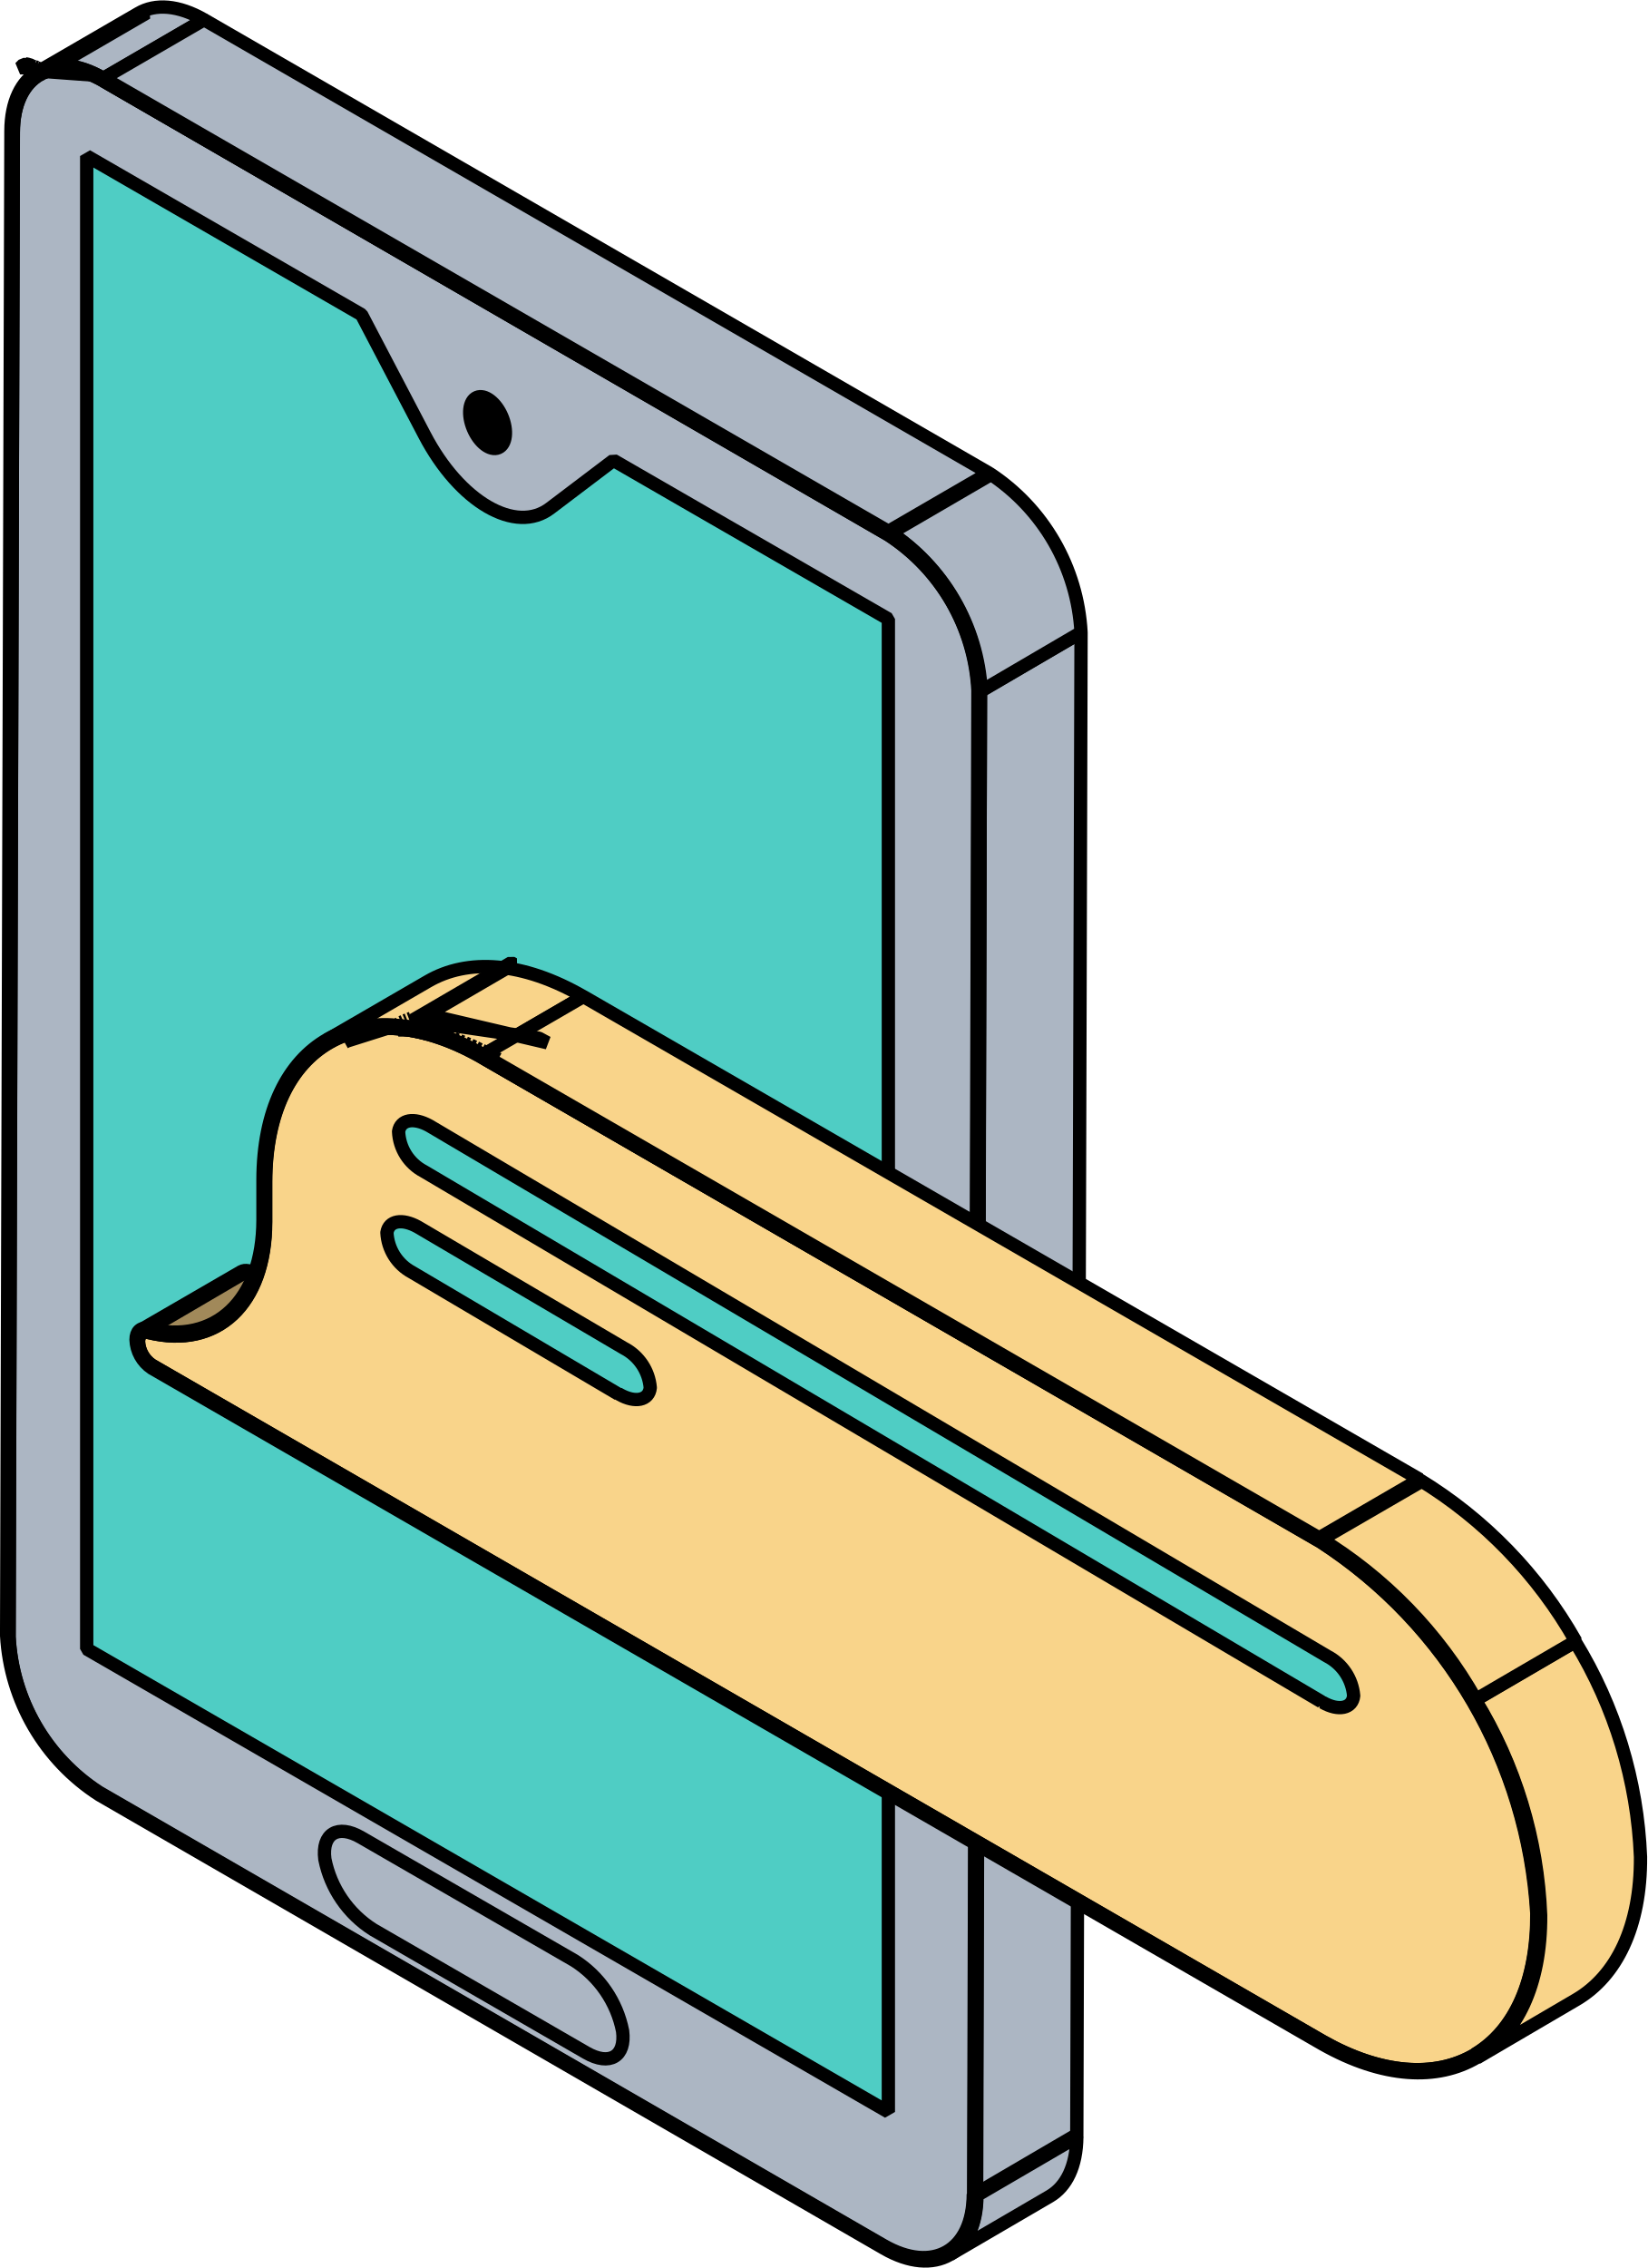
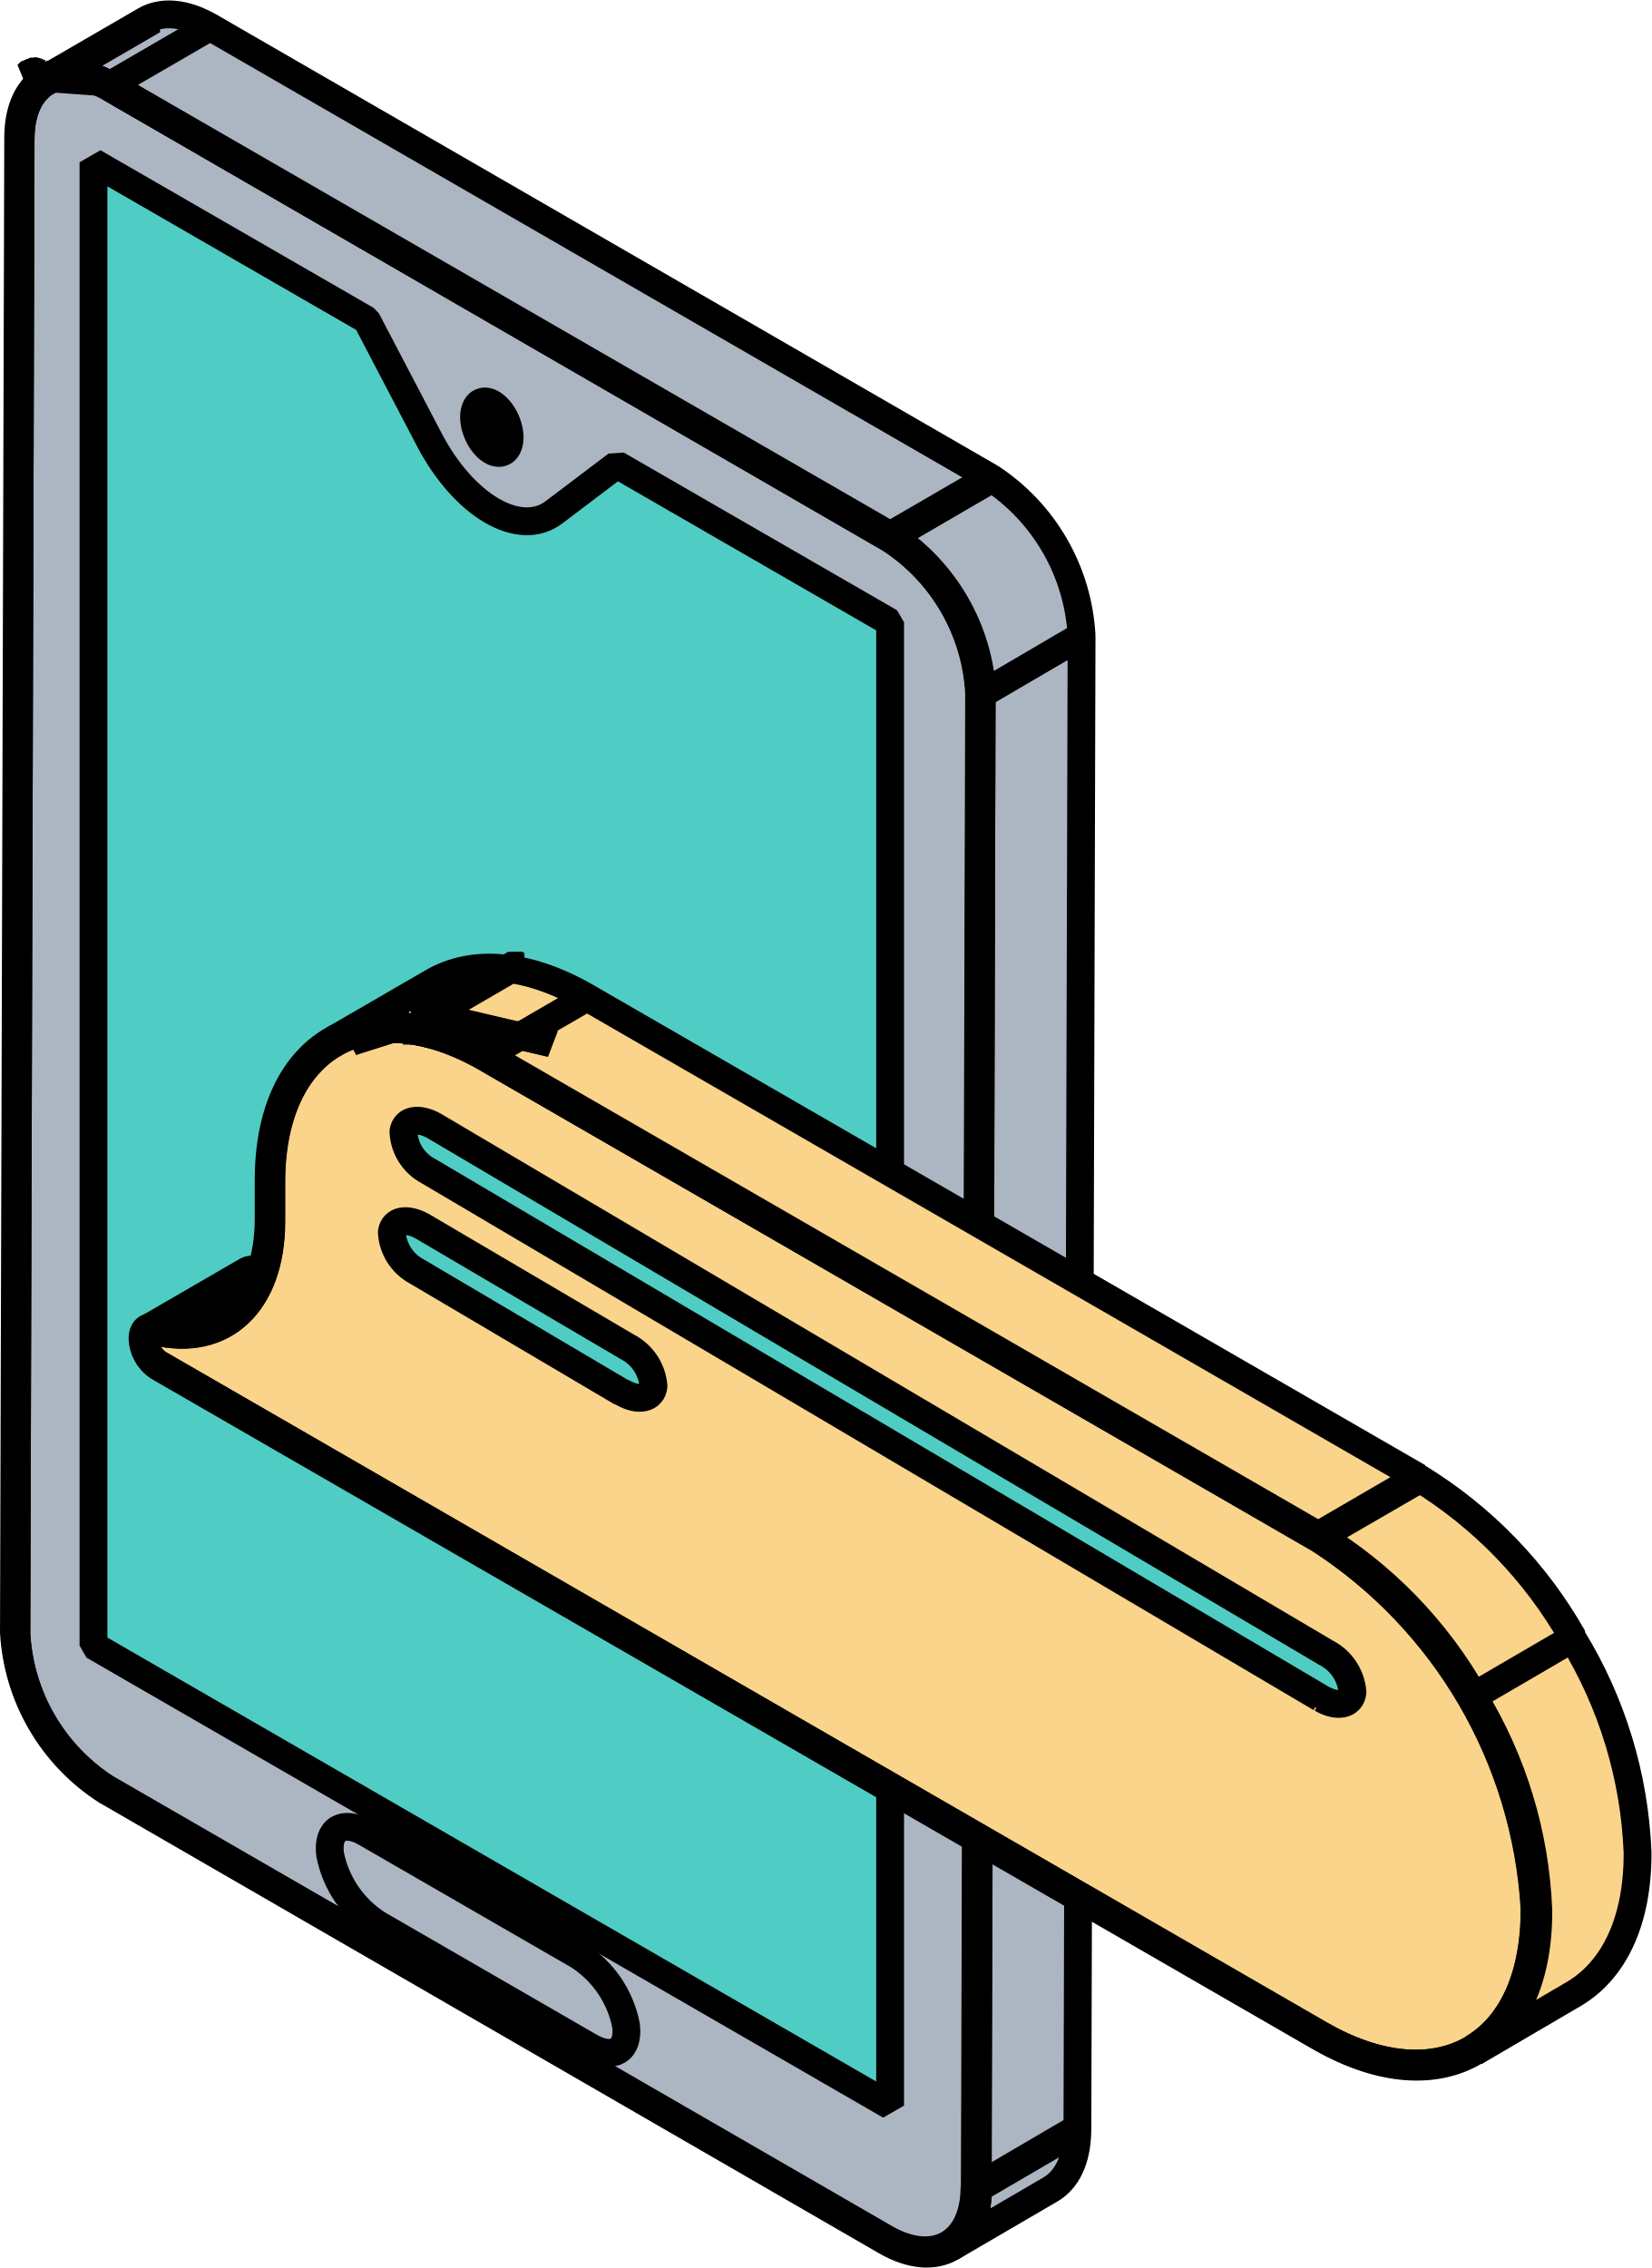
- <svg xmlns="http://www.w3.org/2000/svg" width="247.527" height="340.744" viewBox="0 0 247.527 340.744">
-   <g transform="translate(1 1.058)">
-     <g transform="translate(0 0)">
-       <path d="M1020.966,380.345l15.114-8.787a29.651,29.651,0,0,0,13.457,23.279l-15.005,8.79A29.715,29.715,0,0,1,1020.966,380.345Z" transform="translate(-1020.602 -135.461)" stroke="#000" stroke-linejoin="bevel" stroke-width="2" />
-       <path d="M1025.4,388.019l15.1-8.787,117.981,68.1-15.111,8.79Z" transform="translate(-1011.573 -119.835)" stroke="#000" stroke-linejoin="bevel" stroke-width="2" />
-       <path d="M1088.873,402.607l-15,8.784c-2.444,1.415-5.854,1.224-9.585-.941l15.008-8.79C1083.023,403.831,1086.429,404.043,1088.873,402.607Z" transform="translate(-932.393 -74.167)" stroke="#000" stroke-linejoin="bevel" stroke-width="2" />
-       <path d="M1069.35,333.461l15.111-8.79-.641,226.055-15.114,8.759Z" transform="translate(-923.393 -230.933)" fill="#ababab" stroke="#000" stroke-linejoin="bevel" stroke-width="2" />
-       <path d="M1069.477,333.532l15.111-8.79-.64,226.055-15.115,8.756Z" transform="translate(-923.134 -230.788)" fill="#acb6c3" stroke="#000" stroke-linejoin="bevel" stroke-width="2" />
-       <path d="M1082.448,407.72l-15.005,8.79c2.441-1.415,3.941-4.415,3.941-8.574l15.008-8.787C1086.371,403.327,1084.868,406.305,1082.448,407.72Z" transform="translate(-925.965 -79.28)" fill="#ababab" stroke="#000" stroke-linejoin="bevel" stroke-width="2" />
-       <path d="M1082.539,408.093l-15,8.756c2.487-1.436,4.05-4.521,4.05-8.893l15.008-8.759C1086.547,403.569,1085.026,406.636,1082.539,408.093Z" transform="translate(-925.779 -79.182)" fill="#acb6c3" stroke="#000" stroke-linejoin="bevel" stroke-width="2" />
-       <path d="M1021.61,305.9l15.111-8.79-.641,226.043-15.114,8.79Z" transform="translate(-1020.602 -287.054)" stroke="#000" stroke-linejoin="bevel" stroke-width="2" />
-       <path d="M1025.122,303.047l15-8.79c-2.423,1.415-3.944,4.415-3.944,8.571l-15,8.793C1021.2,307.44,1022.7,304.459,1025.122,303.047Z" transform="translate(-1020.17 -292.862)" stroke="#000" stroke-linejoin="bevel" stroke-width="2" />
-       <path d="M1083.614,322.483a22.938,22.938,0,0,1,1.051,6.643l-15.008,8.79a23.006,23.006,0,0,0-1.051-6.668Z" transform="translate(-923.597 -235.388)" fill="#ababab" stroke="#000" stroke-linejoin="bevel" stroke-width="2" />
-       <path d="M1083,320.76a30.476,30.476,0,0,1,2.141,5.237l-15.133,8.759a29.278,29.278,0,0,0-2.144-5.219Z" transform="translate(-925.104 -238.896)" fill="#ababab" stroke="#000" stroke-linejoin="bevel" stroke-width="2" />
-       <path d="M1083.412,321.676l-15.005,8.787c-.237-.474-.492-.923-.744-1.394l15-8.76C1082.92,320.756,1083.178,321.273,1083.412,321.676Z" transform="translate(-925.517 -239.812)" fill="#ababab" stroke="#000" stroke-linejoin="bevel" stroke-width="2" />
-       <path d="M1079.584,316.99a27.738,27.738,0,0,1,9.54,10.077l-15,8.756a27.623,27.623,0,0,0-9.628-9.943Z" transform="translate(-931.976 -246.573)" fill="#ababab" stroke="#000" stroke-linejoin="bevel" stroke-width="2" />
-       <path d="M1064.491,325.618l15.115-8.759a30.563,30.563,0,0,1,13.824,23.943l-15,8.784a30.51,30.51,0,0,0-13.936-23.968Z" transform="translate(-931.976 -246.841)" fill="#acb6c3" stroke="#000" stroke-linejoin="bevel" stroke-width="2" />
-       <path d="M1022.392,303.509l15.114-8.769c2.508-1.479,6-1.263,9.862.966l-15.114,8.811C1028.416,302.243,1024.9,302.052,1022.392,303.509Z" transform="translate(-1017.698 -293.797)" fill="#acb6c3" stroke="#000" stroke-linejoin="bevel" stroke-width="2" />
-       <path d="M1153.117,366.9a29.753,29.753,0,0,1,13.442,23.324l-.644,226.039c0,8.571-6.088,12.027-13.527,7.718l-117.9-68.105a29.709,29.709,0,0,1-13.527-23.406l.644-226.043c0-8.571,6.109-12.026,13.548-7.736Z" transform="translate(-1020.602 -287.586)" fill="#acb6c3" stroke="#000" stroke-linejoin="bevel" stroke-width="2" />
-       <path d="M1153.361,366.677a30.5,30.5,0,0,1,13.828,23.965l-.58,226.043c0,8.787-6.279,12.367-13.912,7.952l-117.9-68.123a30.513,30.513,0,0,1-13.954-23.944l.644-226.042c.021-8.808,6.252-12.367,13.912-7.909Zm12.862,249.789.644-226.036a29.755,29.755,0,0,0-13.505-23.215L1035.4,299c-7.439-4.287-13.527-.823-13.548,7.739l-.635,226.04a29.712,29.712,0,0,0,13.463,23.3l117.9,68.1c7.439,4.287,13.505.838,13.526-7.715" transform="translate(-1020.846 -287.898)" stroke="#000" stroke-linejoin="bevel" stroke-width="2" />
-       <path d="M1025.64,303.357l15.114-8.8,117.936,68.1-15.093,8.79Z" transform="translate(-1011.085 -292.243)" fill="#ababab" stroke="#000" stroke-linejoin="bevel" stroke-width="2" />
-       <path d="M1025.64,303.195l15.114-8.769,117.936,68.1-15.093,8.76Z" transform="translate(-1011.085 -292.518)" fill="#acb6c3" stroke="#000" stroke-linejoin="bevel" stroke-width="2" />
-       <path d="M1022.484,302.517l.279-.127Zm.474-.237.279-.128Zm.492-.216.489-.167.54-.128,6.908.88h0Zm-.687-.343-.321-.152Zm-.747-.3-.343-.13Zm-.683-.258-.671-.216-.374-.064Zm-.668-.17-.64,0-.492.495.622,0,.622.127.641.152.386.127Zm.659.213.322.106Zm.665.237.665.3.428.188Zm.686.188.708.386Zm1.154.176,14.747-8.571-.465-.173-14.723,8.571Z" transform="translate(-1017.511 -292.359)" fill="#ababab" stroke="#000" stroke-linejoin="bevel" stroke-width="2" />
-       <path d="M1103.967,346.891l-9.452,7.159c-5.232,4.053-13.7-.941-18.931-10.955h0l-9.473-18.09-41.3-23.837v224.3l120.468,69.56v-224.3Z" transform="translate(-1012.781 -278.787)" fill="#4fcdc4" stroke="#000" stroke-linejoin="bevel" stroke-width="2" />
-       <ellipse cx="2.337" cy="4.115" rx="2.337" ry="4.115" transform="translate(68.508 59.563) rotate(-23.078)" stroke="#000" stroke-linejoin="bevel" stroke-width="2" />
-       <path d="M1075.914,417.334l-32.029-18.5a16.288,16.288,0,0,1-7.248-10.59h0c-.492-3.835,1.952-5.292,5.447-3.255l32.053,18.5a16.286,16.286,0,0,1,7.245,10.587h0C1081.871,417.911,1079.43,419.362,1075.914,417.334Z" transform="translate(-988.82 -109.986)" fill="#acb6c3" stroke="#000" stroke-linejoin="bevel" stroke-width="2" />
-       <g transform="translate(19.444 144.16)">
-         <path d="M1027.962,365.309l15.005-8.79a1.413,1.413,0,0,0-.58,1.287,4.559,4.559,0,0,0,2.016,3.555l-15.008,8.759a4.525,4.525,0,0,1-2.013-3.54,1.419,1.419,0,0,1,.58-1.287Z" transform="translate(-1026.996 -310.244)" stroke="#000" stroke-linejoin="bevel" stroke-width="2" />
-         <path d="M1027.476,365.25l15.111-8.756a1.408,1.408,0,0,1,1.05-.131l-15,8.79a1.428,1.428,0,0,0-1.157.106Z" transform="translate(-1026.79 -310.658)" stroke="#000" stroke-linejoin="bevel" stroke-width="2" />
-         <path d="M1043.5,357.224a13.962,13.962,0,0,0,10.526-1.093l-15,8.787a13.921,13.921,0,0,1-10.527,1.093,1.11,1.11,0,0,0-.88,0l15-8.787A1.256,1.256,0,0,1,1043.5,357.224Z" transform="translate(-1026.505 -311.034)" fill="#f9d48a" stroke="#000" stroke-linejoin="bevel" stroke-width="2" />
-         <path d="M1053.218,355.975l-15.008,8.79a13.716,13.716,0,0,1-10.353,1.072l15-8.79A13.613,13.613,0,0,0,1053.218,355.975Z" transform="translate(-1026.016 -311.351)" fill="#a1895a" stroke="#000" stroke-linejoin="bevel" stroke-width="2" />
-         <path d="M1046.366,366.544l-15.008,8.759c4.417-2.55,7.083-7.994,7.1-15.5l15.111-8.79C1053.437,358.529,1050.759,363.976,1046.366,366.544Z" transform="translate(-1018.885 -321.447)" stroke="#000" stroke-linejoin="bevel" stroke-width="2" />
-         <path d="M1033.684,357.8l15.111-8.759-.025,6.024-15.111,8.781Z" transform="translate(-1014.198 -325.477)" stroke="#000" stroke-linejoin="bevel" stroke-width="2" />
-         <path d="M1043.176,350.926l15.005-8.756c-5.83,3.385-9.473,10.612-9.5,20.856l-15.005,8.759C1033.678,361.537,1037.322,354.335,1043.176,350.926Z" transform="translate(-1014.174 -339.463)" stroke="#000" stroke-linejoin="bevel" stroke-width="2" />
-         <path d="M1085.982,400.355l15-8.787c8.575,4.907,16.851,5.617,22.938,1.971l-15.005,8.79C1102.809,405.948,1094.641,405.237,1085.982,400.355Z" transform="translate(-907.659 -238.877)" stroke="#000" stroke-linejoin="bevel" stroke-width="2" />
-         <path d="M1124.019,390.806l-15.008,8.76a66.053,66.053,0,0,0-23.212-24.007L1100.8,366.8A66.059,66.059,0,0,1,1124.019,390.806Z" transform="translate(-908.032 -289.311)" fill="#f9d48a" stroke="#000" stroke-linejoin="bevel" stroke-width="2" />
-         <path d="M1118.162,406.659c0,10.032-3.258,17.577-9.348,21.2l-15.005,8.787c6.109-3.622,9.412-11.167,9.346-21.22l15.008-8.76-15.008,8.76a66.027,66.027,0,0,0-9.71-31.959l15.005-8.759h0a65.967,65.967,0,0,1,9.713,31.959Z" transform="translate(-892.465 -273.205)" fill="#f9d48a" stroke="#000" stroke-linejoin="bevel" stroke-width="2" />
-         <path d="M1204.775,421.316a71.488,71.488,0,0,1,32.8,55.969c0,10.053-3.237,17.6-9.346,21.22s-14.255,2.915-22.924-1.971L1029.382,394.95a4.526,4.526,0,0,1-2.013-3.54c0-1.029.6-1.585,1.479-1.372,10.353,2.553,17.6-4.284,17.622-16.611v-6.042c0-20.622,14.7-28.959,32.645-18.606Z" transform="translate(-1027.008 -335.063)" fill="#f9d48a" stroke="#000" stroke-linejoin="bevel" stroke-width="2" />
-         <path d="M1036.71,352.27l15.111-8.76c5.981-3.492,14.255-3,23.388,2.274l-15.005,8.756C1050.986,349.312,1042.692,348.8,1036.71,352.27Z" transform="translate(-1007.988 -341.278)" fill="#f9d48a" stroke="#000" stroke-linejoin="bevel" stroke-width="2" />
-         <path d="M1108.57,392.215h0L1093.565,401h0Z" transform="translate(-892.219 -237.559)" fill="#f9d48a" stroke="#000" stroke-linejoin="bevel" stroke-width="2" />
-         <path d="M1108.733,428.436l-15.005,8.79c6-3.495,9.689-10.955,9.625-21.433a66.848,66.848,0,0,0-9.816-32.345l15.005-8.76a67.026,67.026,0,0,1,9.816,32.327C1118.422,417.484,1114.736,424.9,1108.733,428.436Z" transform="translate(-892.276 -273.246)" fill="#f9d48a" stroke="#000" stroke-linejoin="bevel" stroke-width="2" />
-         <path d="M1228.4,445.515a66.815,66.815,0,0,1,9.816,32.345c.152,20.965-14.51,29.691-32.645,19.444l-.744-.428-175.2-101.133a5.363,5.363,0,0,1-2.381-4.287c0-1.242.708-1.885,1.737-1.652,10.184,2.529,17.319-4.287,17.34-16.335v-5.963c0-20.871,14.878-29.324,33.034-18.843l125.656,72.562A66.9,66.9,0,0,1,1228.4,445.515Zm0,53.331c6.109-3.622,9.412-11.167,9.346-21.22a71.556,71.556,0,0,0-32.411-55.733l-125.954-72.769c-17.944-10.354-32.585-2.016-32.646,18.606v6.045c0,12.37-7.269,19.165-17.622,16.611-.88-.213-1.457.343-1.479,1.372a4.526,4.526,0,0,0,2.013,3.54l175.945,101.585c8.574,4.888,16.827,5.59,22.923,1.97" transform="translate(-1027.25 -335.404)" stroke="#000" stroke-linejoin="bevel" stroke-width="2" />
-         <path d="M1085.8,375.44l15.005-8.79a67.156,67.156,0,0,1,23.57,24.311l-15.005,8.756A66.911,66.911,0,0,0,1085.8,375.44Z" transform="translate(-908.032 -289.615)" fill="#f9d48a" stroke="#000" stroke-linejoin="bevel" stroke-width="2" />
-         <path d="M1044.42,351.69l15.1-8.79,125.678,72.562-15.112,8.759Z" transform="translate(-992.288 -337.975)" fill="#f9d48a" stroke="#000" stroke-linejoin="bevel" stroke-width="2" />
-         <path d="M1044.42,351.518l15.1-8.756L1185.194,415.3l-15.112,8.787Z" transform="translate(-992.288 -338.256)" fill="#f9d48a" stroke="#000" stroke-linejoin="bevel" stroke-width="2" />
-         <path d="M1058.2,350.19l-.407-.216Zm-.835-.428-.452-.216Zm-.838-.386-.407-.188Zm-.813-.385-.41-.152Zm-.923-.325-.343-.128Zm-.814-.3-.374-.13Zm-.708-.325-.817-.255-.792-.237-.8-.188-.771-.185-.771-.152-.771-.128-.744,0-.6.495.744,0,.747,0,.744.127.747.152.771.17.449.128Zm.771.216.5.149Zm.793.237.473.149Zm.8.255.471.152Zm.792.279.473.173Zm.817.3.492.216Zm.813.343.559.258Zm.814.373.559.279Zm.838.386.493.258Zm.814.428.686.374Zm1.694.923h0l-.856-.471Zm-14.856-4.436a1.908,1.908,0,0,1,.373,0,1.93,1.93,0,0,0-.373.018Zm-.878-.495-1.394,0-.668,0-.665.106-.665.152-3.965,2.143.3-.17Zm.559-.322a1.267,1.267,0,0,0,.3-.152,1.319,1.319,0,0,1-.3.428Zm.58-.279.328-.143Zm.58-.258.322-.128Zm.6-.237.34-.128Zm.641.109.622-.188.644-.17.644-.152.644,0,.665,0,16.932,3.965-1.266-.686Zm.374.216,14.723-8.574-.385-.213-14.707,8.571Z" transform="translate(-1007.78 -337.869)" fill="#f9d48a" stroke="#000" stroke-linejoin="bevel" stroke-width="2" />
-       </g>
-       <g transform="translate(57.147 182.494)">
-         <path d="M1074.415,379.789,1043.439,361.5a7.161,7.161,0,0,1-3.771-5.963c.279-1.822,2.314-2.144,4.63-.856l30.976,18.22a7.372,7.372,0,0,1,3.965,5.936c-.185,1.91-2.271,2.359-4.657.987l-.173-.109Z" transform="translate(-1039.668 -353.903)" fill="#4fcdc4" stroke="#000" stroke-linejoin="bevel" stroke-width="2" />
-       </g>
-       <g transform="translate(58.899 167.306)">
-         <path d="M1178.942,436.21l-134.926-79.7a7.078,7.078,0,0,1-3.771-5.978c.279-1.8,2.313-2.144,4.63-.859l134.926,79.7a7.377,7.377,0,0,1,3.965,5.936c-.188,1.91-2.274,2.359-4.661.987h-.164Z" transform="translate(-1040.245 -348.901)" fill="#4fcdc4" stroke="#000" stroke-linejoin="bevel" stroke-width="2" />
+ <svg xmlns="http://www.w3.org/2000/svg" width="118.717" height="163.036" viewBox="0 0 118.717 163.036">
+   <g id="Group_684" data-name="Group 684" transform="translate(1 1.031)">
+     <g id="mobile" transform="translate(0 0)">
+       <g id="Layer_1-2" data-name="Layer 1-2">
+         <g id="Group_666" data-name="Group 666">
+           <path id="Path_1959" data-name="Path 1959" d="M1020.966,375.735l7.185-4.177a14.1,14.1,0,0,0,6.4,11.066l-7.133,4.178A14.126,14.126,0,0,1,1020.966,375.735Z" transform="translate(-1020.793 -259.325)" stroke="#000" stroke-linejoin="bevel" stroke-width="2" />
+           <path id="Path_1960" data-name="Path 1960" d="M1025.4,383.409l7.176-4.177,56.085,32.372-7.183,4.178Z" transform="translate(-1018.827 -255.923)" stroke="#000" stroke-linejoin="bevel" stroke-width="2" />
+           <path id="Path_1961" data-name="Path 1961" d="M1075.974,402.11l-7.132,4.176c-1.162.673-2.783.582-4.556-.447l7.134-4.178C1073.193,402.692,1074.812,402.793,1075.974,402.11Z" transform="translate(-1001.588 -245.98)" stroke="#000" stroke-linejoin="bevel" stroke-width="2" />
+           <path id="Path_1962" data-name="Path 1962" d="M1069.012,328.849l7.184-4.178-.3,107.46-7.185,4.164Z" transform="translate(-999.629 -280.111)" fill="#ababab" stroke="#000" stroke-linejoin="bevel" stroke-width="2" />
+           <path id="Path_1963" data-name="Path 1963" d="M1069.139,328.92l7.183-4.178-.3,107.46-7.185,4.163Z" transform="translate(-999.572 -280.079)" fill="#acb6c3" stroke="#000" stroke-linejoin="bevel" stroke-width="2" />
+           <path id="Path_1964" data-name="Path 1964" d="M1074.576,403.224l-7.133,4.178c1.161-.673,1.874-2.1,1.874-4.076l7.134-4.177C1076.441,401.135,1075.726,402.551,1074.576,403.224Z" transform="translate(-1000.188 -247.093)" fill="#ababab" stroke="#000" stroke-linejoin="bevel" stroke-width="2" />
+           <path id="Path_1965" data-name="Path 1965" d="M1074.667,403.426l-7.133,4.162c1.182-.683,1.925-2.149,1.925-4.227l7.134-4.164C1076.572,401.275,1075.849,402.733,1074.667,403.426Z" transform="translate(-1000.148 -247.072)" fill="#acb6c3" stroke="#000" stroke-linejoin="bevel" stroke-width="2" />
+           <path id="Path_1966" data-name="Path 1966" d="M1021.272,301.287l7.183-4.178-.3,107.454-7.185,4.178Z" transform="translate(-1020.793 -292.329)" stroke="#000" stroke-linejoin="bevel" stroke-width="2" />
+           <path id="Path_1967" data-name="Path 1967" d="M1023.053,298.435l7.133-4.178a4.463,4.463,0,0,0-1.875,4.075l-7.133,4.18C1021.19,300.524,1021.9,299.107,1023.053,298.435Z" transform="translate(-1020.699 -293.594)" stroke="#000" stroke-linejoin="bevel" stroke-width="2" />
+           <path id="Path_1968" data-name="Path 1968" d="M1075.74,322.483a10.9,10.9,0,0,1,.5,3.158l-7.134,4.178a10.937,10.937,0,0,0-.5-3.17Z" transform="translate(-999.673 -281.081)" fill="#ababab" stroke="#000" stroke-linejoin="bevel" stroke-width="2" />
+           <path id="Path_1969" data-name="Path 1969" d="M1075.061,320.76a14.5,14.5,0,0,1,1.018,2.49l-7.194,4.164a13.927,13.927,0,0,0-1.019-2.481Z" transform="translate(-1000.001 -281.844)" fill="#ababab" stroke="#000" stroke-linejoin="bevel" stroke-width="2" />
+           <path id="Path_1970" data-name="Path 1970" d="M1075.15,320.96l-7.133,4.177c-.112-.225-.234-.439-.354-.662l7.133-4.164C1074.916,320.522,1075.039,320.768,1075.15,320.96Z" transform="translate(-1000.091 -282.044)" fill="#ababab" stroke="#000" stroke-linejoin="bevel" stroke-width="2" />
+           <path id="Path_1971" data-name="Path 1971" d="M1071.666,316.99a13.186,13.186,0,0,1,4.535,4.79l-7.133,4.163a13.131,13.131,0,0,0-4.577-4.727Z" transform="translate(-1001.497 -283.516)" fill="#ababab" stroke="#000" stroke-linejoin="bevel" stroke-width="2" />
+           <path id="Path_1972" data-name="Path 1972" d="M1064.491,321.022l7.185-4.164a14.528,14.528,0,0,1,6.571,11.382l-7.129,4.176a14.5,14.5,0,0,0-6.625-11.394Z" transform="translate(-1001.497 -283.574)" fill="#acb6c3" stroke="#000" stroke-linejoin="bevel" stroke-width="2" />
+           <path id="Path_1973" data-name="Path 1973" d="M1022.392,298.414l7.185-4.168c1.192-.7,2.854-.6,4.688.459l-7.185,4.188C1025.256,297.812,1023.584,297.721,1022.392,298.414Z" transform="translate(-1020.161 -293.797)" fill="#acb6c3" stroke="#000" stroke-linejoin="bevel" stroke-width="2" />
+           <path id="Path_1974" data-name="Path 1974" d="M1083.787,330.148a14.143,14.143,0,0,1,6.39,11.088l-.306,107.452c0,4.075-2.894,5.717-6.43,3.669L1027.4,419.982a14.123,14.123,0,0,1-6.43-11.127l.306-107.454c0-4.075,2.9-5.717,6.44-3.678Z" transform="translate(-1020.793 -292.445)" fill="#acb6c3" stroke="#000" stroke-linejoin="bevel" stroke-width="2" />
+           <path id="Path_1975" data-name="Path 1975" d="M1083.84,329.962a14.5,14.5,0,0,1,6.573,11.392l-.276,107.454c0,4.177-2.985,5.879-6.613,3.78L1027.48,420.2a14.5,14.5,0,0,1-6.633-11.382l.306-107.454c.01-4.187,2.972-5.879,6.613-3.76Zm6.114,118.742.306-107.451a14.145,14.145,0,0,0-6.42-11.036l-56.074-32.426c-3.536-2.038-6.43-.391-6.44,3.679l-.3,107.452a14.124,14.124,0,0,0,6.4,11.075l56.044,32.372c3.536,2.038,6.42.4,6.43-3.667" transform="translate(-1020.846 -292.513)" stroke="#000" stroke-linejoin="bevel" stroke-width="2" />
+           <path id="Path_1976" data-name="Path 1976" d="M1025.64,298.742l7.185-4.181,56.063,32.372-7.175,4.178Z" transform="translate(-1018.721 -293.459)" fill="#ababab" stroke="#000" stroke-linejoin="bevel" stroke-width="2" />
+           <path id="Path_1977" data-name="Path 1977" d="M1025.64,298.594l7.185-4.168,56.063,32.374-7.175,4.164Z" transform="translate(-1018.721 -293.519)" fill="#acb6c3" stroke="#000" stroke-linejoin="bevel" stroke-width="2" />
+           <path id="Path_1978" data-name="Path 1978" d="M1022.484,298.313l.133-.061Zm.225-.113.133-.061Zm.234-.1.232-.079.257-.061,3.284.419h0Zm-.326-.163-.153-.072Zm-.355-.143-.163-.062Zm-.325-.123-.319-.1-.178-.03Zm-.318-.081-.3,0-.234.235.3,0,.3.061.3.072.183.061Zm.313.1.153.051Zm.316.113.316.141.2.089Zm.326.089.336.183Zm.548.084,7.01-4.074-.221-.082-7,4.074Z" transform="translate(-1020.12 -293.484)" fill="#ababab" stroke="#000" stroke-linejoin="bevel" stroke-width="2" />
+         </g>
+         <path id="Path_1270" data-name="Path 1270" d="M1062.438,322.9l-4.493,3.4c-2.487,1.927-6.512-.447-9-5.207h0l-4.5-8.6-19.635-11.331V407.794l57.267,33.066V334.234Z" transform="translate(-1019.09 -290.529)" fill="#4fcdc4" stroke="#000" stroke-linejoin="bevel" stroke-width="2" />
+         <ellipse id="Ellipse_167" data-name="Ellipse 167" cx="1.111" cy="1.956" rx="1.111" ry="1.956" transform="translate(32.567 28.315) rotate(-23.078)" stroke="#000" stroke-linejoin="bevel" stroke-width="2" />
+         <path id="Path_1979" data-name="Path 1979" d="M1055.275,399.882l-15.226-8.794a7.743,7.743,0,0,1-3.445-5.034h0c-.234-1.823.928-2.516,2.589-1.547l15.237,8.794a7.743,7.743,0,0,1,3.444,5.033h0C1058.107,400.156,1056.947,400.846,1055.275,399.882Z" transform="translate(-1013.874 -253.778)" fill="#acb6c3" stroke="#000" stroke-linejoin="bevel" stroke-width="2" />
+         <g id="Path_1281-2" data-name="Path 1281-2" transform="translate(9.243 68.529)">
+           <g id="Group_667" data-name="Group 667">
+             <path id="Path_1980" data-name="Path 1980" d="M1027.654,360.7l7.133-4.178a.672.672,0,0,0-.276.612,2.167,2.167,0,0,0,.958,1.69l-7.134,4.164a2.151,2.151,0,0,1-.957-1.683.675.675,0,0,1,.276-.612Z" transform="translate(-1027.195 -334.521)" stroke="#000" stroke-linejoin="bevel" stroke-width="2" />
+             <path id="Path_1981" data-name="Path 1981" d="M1027.476,360.563l7.183-4.163a.67.67,0,0,1,.5-.062l-7.133,4.178a.679.679,0,0,0-.55.051Z" transform="translate(-1027.15 -334.611)" stroke="#000" stroke-linejoin="bevel" stroke-width="2" />
+             <path id="Path_1982" data-name="Path 1982" d="M1035.168,356.651a6.637,6.637,0,0,0,5-.52l-7.133,4.177a6.618,6.618,0,0,1-5,.52.528.528,0,0,0-.418,0l7.133-4.177A.6.6,0,0,1,1035.168,356.651Z" transform="translate(-1027.088 -334.693)" fill="#f9d48a" stroke="#000" stroke-linejoin="bevel" stroke-width="2" />
+             <path id="Path_1983" data-name="Path 1983" d="M1039.912,355.975l-7.134,4.178a6.52,6.52,0,0,1-4.922.509l7.133-4.178A6.471,6.471,0,0,0,1039.912,355.975Z" transform="translate(-1026.982 -334.762)" fill="#a1895a" stroke="#000" stroke-linejoin="bevel" stroke-width="2" />
+             <path id="Path_1984" data-name="Path 1984" d="M1038.492,358.4l-7.134,4.164c2.1-1.212,3.367-3.8,3.373-7.367l7.183-4.178C1041.854,354.588,1040.581,357.177,1038.492,358.4Z" transform="translate(-1025.429 -336.96)" stroke="#000" stroke-linejoin="bevel" stroke-width="2" />
+             <path id="Path_1985" data-name="Path 1985" d="M1033.672,353.2l7.183-4.164-.012,2.864-7.183,4.174Z" transform="translate(-1024.408 -337.838)" stroke="#000" stroke-linejoin="bevel" stroke-width="2" />
+             <path id="Path_1986" data-name="Path 1986" d="M1038.19,346.332l7.133-4.163c-2.771,1.609-4.5,5.044-4.518,9.914l-7.133,4.164C1033.675,351.376,1035.407,347.952,1038.19,346.332Z" transform="translate(-1024.403 -340.883)" stroke="#000" stroke-linejoin="bevel" stroke-width="2" />
+             <path id="Path_1987" data-name="Path 1987" d="M1085.982,395.745l7.133-4.177c4.076,2.332,8.01,2.67,10.9.937l-7.133,4.178C1093.981,398.4,1090.1,398.066,1085.982,395.745Z" transform="translate(-1001.213 -318.983)" stroke="#000" stroke-linejoin="bevel" stroke-width="2" />
+             <path id="Path_1988" data-name="Path 1988" d="M1103.968,378.211l-7.134,4.164a31.4,31.4,0,0,0-11.034-11.412l7.133-4.164A31.4,31.4,0,0,1,1103.968,378.211Z" transform="translate(-1001.294 -329.964)" fill="#f9d48a" stroke="#000" stroke-linejoin="bevel" stroke-width="2" />
+             <path id="Path_1989" data-name="Path 1989" d="M1105.194,389.9c0,4.769-1.549,8.355-4.444,10.079l-7.133,4.177c2.9-1.722,4.474-5.309,4.443-10.087l7.134-4.164-7.134,4.164a31.387,31.387,0,0,0-4.616-15.192l7.133-4.164h0a31.358,31.358,0,0,1,4.617,15.192Z" transform="translate(-997.905 -326.457)" fill="#f9d48a" stroke="#000" stroke-linejoin="bevel" stroke-width="2" />
+             <path id="Path_1990" data-name="Path 1990" d="M1111.7,380.927a33.984,33.984,0,0,1,15.592,26.606c0,4.779-1.539,8.367-4.443,10.087s-6.776,1.386-10.9-.937l-83.629-48.291a2.151,2.151,0,0,1-.957-1.683c0-.489.284-.753.7-.652,4.922,1.214,8.365-2.037,8.377-7.9v-2.872c0-9.8,6.99-13.766,15.519-8.845Z" transform="translate(-1027.197 -339.925)" fill="#f9d48a" stroke="#000" stroke-linejoin="bevel" stroke-width="2" />
+             <path id="Path_1991" data-name="Path 1991" d="M1036.71,346.5l7.183-4.164c2.843-1.66,6.776-1.426,11.118,1.081l-7.133,4.163C1043.5,345.1,1039.554,344.853,1036.71,346.5Z" transform="translate(-1023.056 -341.278)" fill="#f9d48a" stroke="#000" stroke-linejoin="bevel" stroke-width="2" />
+             <path id="Path_1992" data-name="Path 1992" d="M1100.7,392.215h0l-7.133,4.177h0Z" transform="translate(-997.851 -318.696)" fill="#f9d48a" stroke="#000" stroke-linejoin="bevel" stroke-width="2" />
+             <path id="Path_1993" data-name="Path 1993" d="M1100.761,400.239l-7.133,4.178c2.854-1.661,4.606-5.207,4.575-10.188a31.778,31.778,0,0,0-4.666-15.376l7.133-4.164a31.861,31.861,0,0,1,4.667,15.367C1105.367,395.033,1103.615,398.557,1100.761,400.239Z" transform="translate(-997.863 -326.466)" fill="#f9d48a" stroke="#000" stroke-linejoin="bevel" stroke-width="2" />
+             <path id="Path_1994" data-name="Path 1994" d="M1122.872,392.343a31.761,31.761,0,0,1,4.666,15.376c.072,9.966-6.9,14.114-15.518,9.243l-.354-.2-83.284-48.076a2.549,2.549,0,0,1-1.132-2.038c0-.59.336-.9.826-.785,4.841,1.2,8.233-2.038,8.243-7.765v-2.835c0-9.921,7.072-13.94,15.7-8.957l59.733,34.494A31.8,31.8,0,0,1,1122.872,392.343Zm0,25.352c2.9-1.722,4.474-5.309,4.443-10.087a34.015,34.015,0,0,0-15.407-26.494l-59.875-34.592c-8.53-4.922-15.49-.958-15.519,8.845v2.874c0,5.88-3.455,9.11-8.377,7.9-.419-.1-.693.163-.7.652a2.152,2.152,0,0,0,.957,1.683l83.639,48.291c4.076,2.324,8,2.657,10.9.937" transform="translate(-1027.25 -339.999)" stroke="#000" stroke-linejoin="bevel" stroke-width="2" />
+             <path id="Path_1996" data-name="Path 1996" d="M1085.8,370.829l7.133-4.178a31.923,31.923,0,0,1,11.2,11.557L1097,382.369A31.807,31.807,0,0,0,1085.8,370.829Z" transform="translate(-1001.294 -330.03)" fill="#f9d48a" stroke="#000" stroke-linejoin="bevel" stroke-width="2" />
+             <path id="Path_1997" data-name="Path 1997" d="M1044.42,347.078l7.176-4.178,59.744,34.494-7.184,4.164Z" transform="translate(-1019.638 -340.559)" fill="#f9d48a" stroke="#000" stroke-linejoin="bevel" stroke-width="2" />
+             <path id="Path_1998" data-name="Path 1998" d="M1044.42,346.925l7.176-4.163,59.744,34.482-7.184,4.177Z" transform="translate(-1019.638 -340.62)" fill="#f9d48a" stroke="#000" stroke-linejoin="bevel" stroke-width="2" />
+             <path id="Path_1999" data-name="Path 1999" d="M1046.978,346.393l-.194-.1Zm-.4-.2-.215-.1Zm-.4-.183-.193-.089Zm-.387-.183-.195-.072Zm-.439-.154-.163-.061Zm-.387-.141-.178-.062Zm-.336-.154-.388-.121-.376-.113-.378-.09-.366-.088-.367-.072-.367-.061-.354,0-.283.235.354,0,.355,0,.354.061.355.072.367.081.214.061Zm.366.1.235.071Zm.377.113.225.071Zm.378.121.224.072Zm.377.133.225.082Zm.388.143.234.1Zm.387.163.266.123Zm.387.177.266.133Zm.4.183.234.123Zm.387.2.326.178Zm.805.439h0l-.407-.224Zm-7.062-2.109a.908.908,0,0,1,.177,0,.918.918,0,0,0-.177.009Zm-.417-.235-.662,0-.318,0-.316.051-.316.072-1.885,1.019.143-.081Zm.266-.153a.6.6,0,0,0,.143-.072.629.629,0,0,1-.143.2Zm.276-.133.156-.068Zm.276-.123.153-.061Zm.286-.113.162-.061Zm.3.052.3-.089.306-.081.306-.072.306,0,.316,0,8.049,1.885-.6-.326Zm.178.1,7-4.076-.183-.1-6.991,4.074Z" transform="translate(-1023.011 -340.536)" fill="#f9d48a" stroke="#000" stroke-linejoin="bevel" stroke-width="2" />
+           </g>
+         </g>
+         <g id="Group_483-2-2" data-name="Group 483-2-2" transform="translate(27.166 86.752)">
+           <g id="Group_482-2-2" data-name="Group 482-2-2">
+             <path id="Path_1284-2-2" data-name="Path 1284-2-2" d="M1056.186,366.209l-14.725-8.693a3.4,3.4,0,0,1-1.793-2.835c.133-.866,1.1-1.019,2.2-.407l14.725,8.661a3.5,3.5,0,0,1,1.885,2.822c-.088.908-1.08,1.122-2.214.469l-.082-.052Z" transform="translate(-1039.668 -353.903)" fill="#4fcdc4" stroke="#000" stroke-linejoin="bevel" stroke-width="2" />
+           </g>
+         </g>
+         <g id="Group_485-2" data-name="Group 485-2" transform="translate(27.999 79.532)">
+           <g id="Group_484-2" data-name="Group 484-2">
+             <path id="Path_1285-2" data-name="Path 1285-2" d="M1106.178,390.405l-64.14-37.887a3.365,3.365,0,0,1-1.792-2.842c.133-.856,1.1-1.019,2.2-.408l64.14,37.887a3.507,3.507,0,0,1,1.885,2.822c-.089.908-1.081,1.121-2.215.469h-.078Z" transform="translate(-1040.245 -348.901)" fill="#4fcdc4" stroke="#000" stroke-linejoin="bevel" stroke-width="2" />
+           </g>
+         </g>
      </g>
    </g>
  </g>
</svg>
